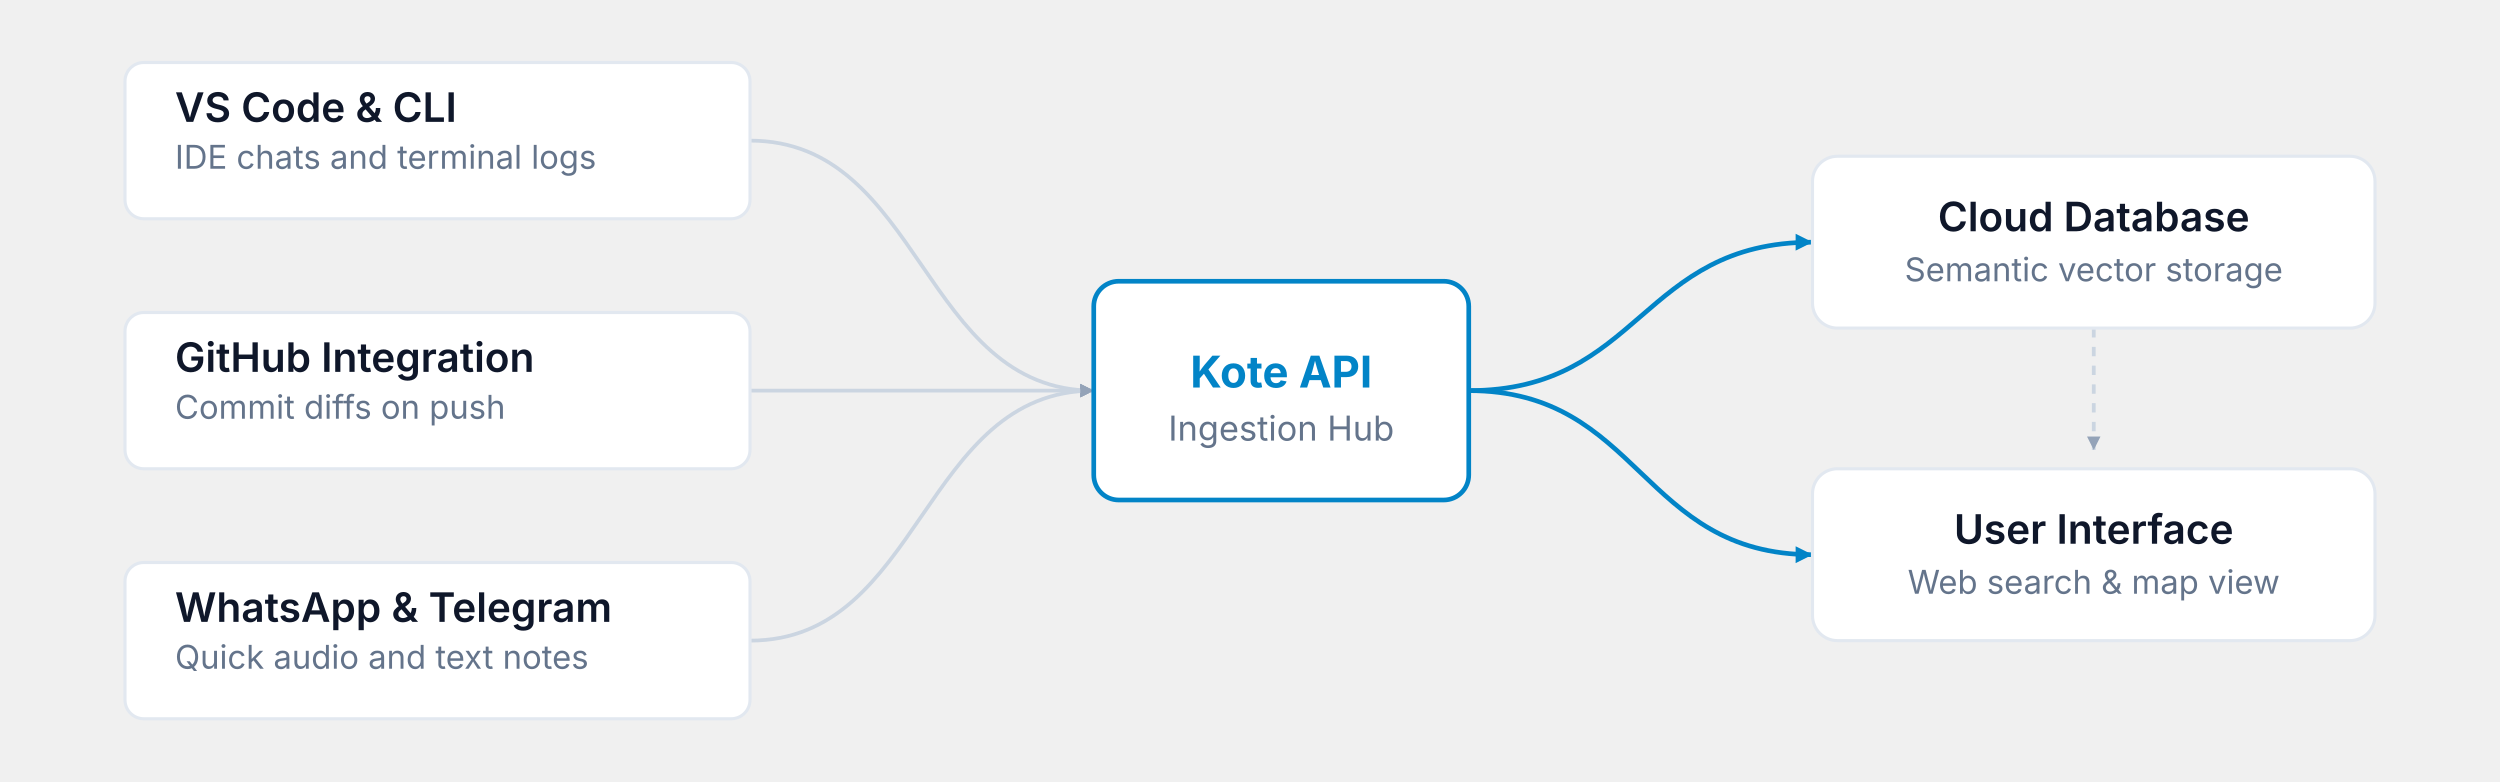
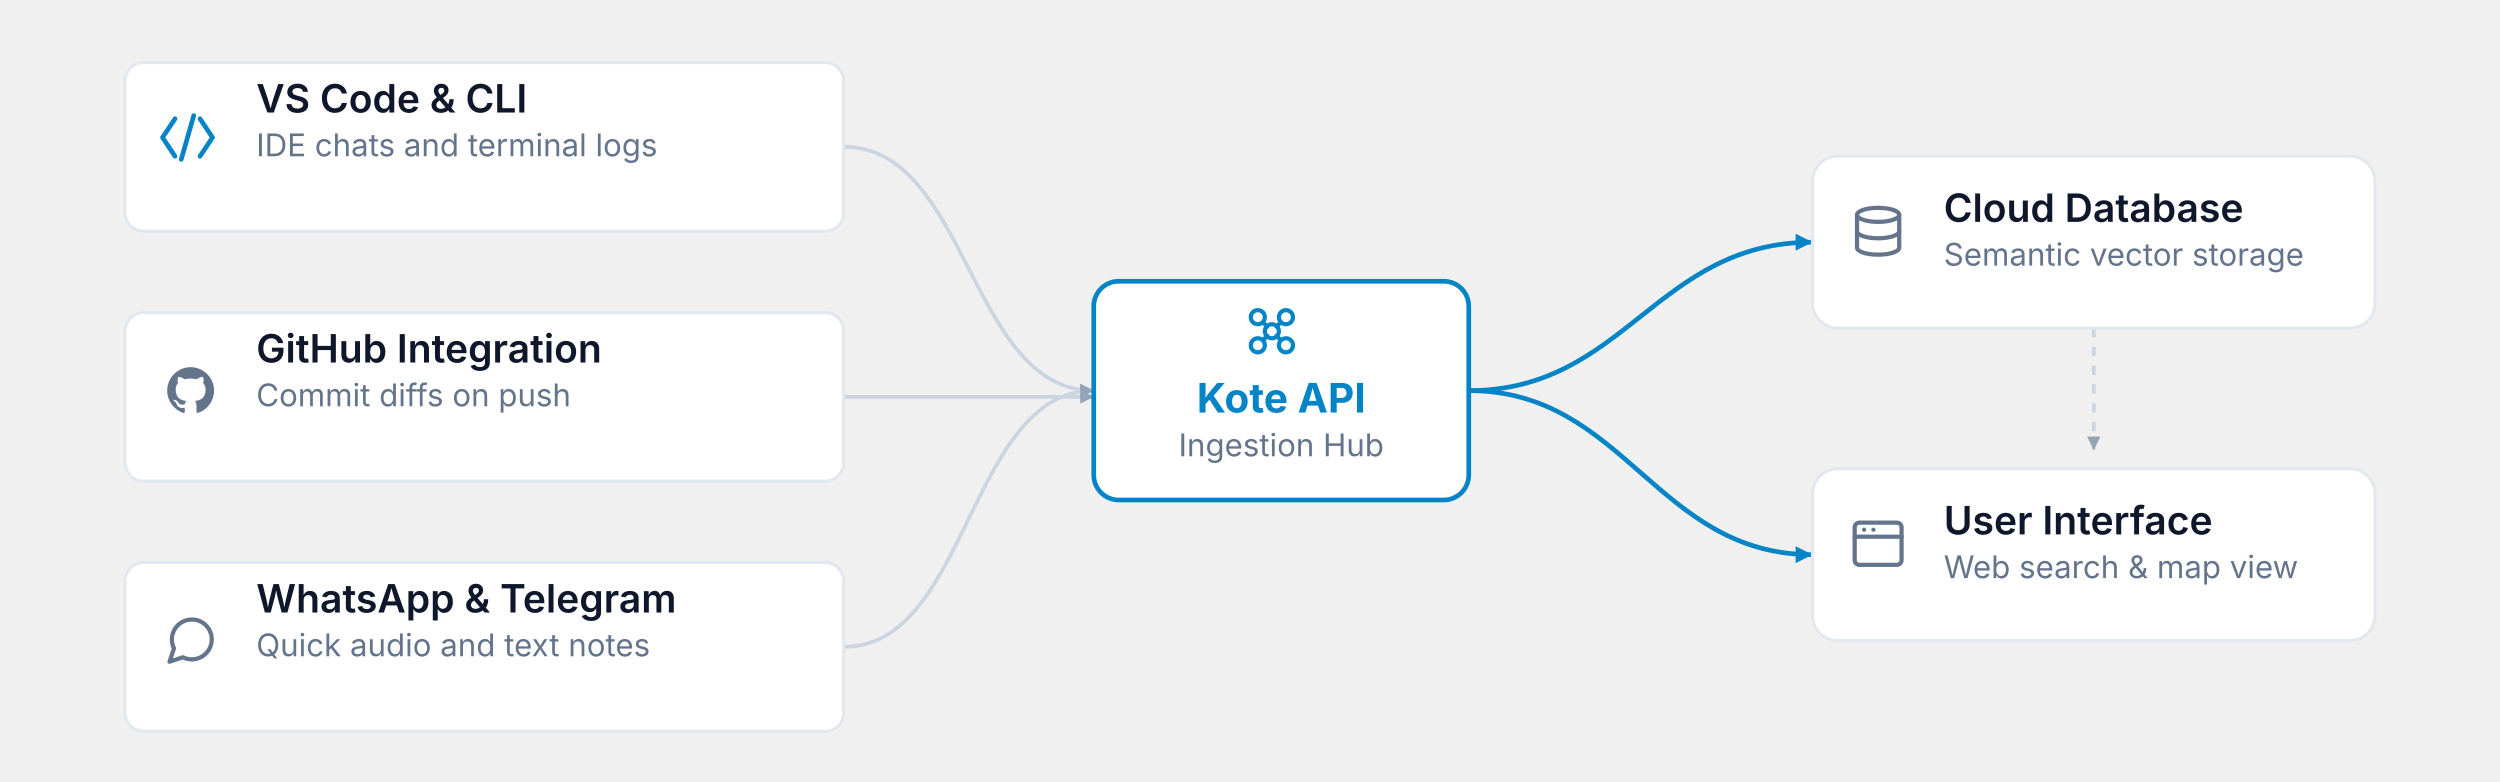
<svg xmlns="http://www.w3.org/2000/svg" viewBox="0 0 800 250" width="100%" height="100%">
  <defs>
    <marker id="arrow-cyan" viewBox="0 0 10 10" refX="6" refY="5" markerWidth="6" markerHeight="6" orient="auto-start-reverse">
      <path d="M 0 2 L 6 5 L 0 8 z" fill="#0284c7" />
    </marker>
    <marker id="arrow-gray" viewBox="0 0 10 10" refX="6" refY="5" markerWidth="6" markerHeight="6" orient="auto-start-reverse">
      <path d="M 0 2 L 6 5 L 0 8 z" fill="#94a3b8" />
    </marker>
  </defs>
  <g fill="none" stroke="#cbd5e1" stroke-width="1.2">
-     <path d="M 240,45 C 295,45 295,125 350,125" marker-end="url(#arrow-gray)" />
-     <path d="M 240,125 L 350,125" marker-end="url(#arrow-gray)" />
-     <path d="M 240,205 C 295,205 295,125 350,125" marker-end="url(#arrow-gray)" />
+     <path d="M 270,47 C 310,47 310,125 350,125" marker-end="url(#arrow-gray)" />
+     <path d="M 270,127 L 350,127" marker-end="url(#arrow-gray)" />
+     <path d="M 270,207 C 310,207 310,125 350,125" marker-end="url(#arrow-gray)" />
  </g>
  <g fill="none" stroke="#0284c7" stroke-width="1.5">
-     <path d="M 470,125 C 525,125 525,77.5 580,77.5" marker-end="url(#arrow-cyan)" />
-     <path d="M 470,125 C 525,125 525,177.5 580,177.5" marker-end="url(#arrow-cyan)" />
+     <path d="M 470,125 C 520,125 530,77.5 580,77.5" marker-end="url(#arrow-cyan)" />
+     <path d="M 470,125 C 520,125 530,177.5 580,177.5" marker-end="url(#arrow-cyan)" />
  </g>
  <path d="M 670,105 L 670,144" fill="none" stroke="#cbd5e1" stroke-width="1.2" stroke-dasharray="3 3" marker-end="url(#arrow-gray)" />
  <g font-family="system-ui, -apple-system, sans-serif">
-     <rect x="40" y="20" width="200" height="50" rx="6" fill="#ffffff" stroke="#e2e8f0" stroke-width="1" />
-     <text x="56" y="39" font-size="13" font-weight="600" fill="#0f172a">VS Code &amp; CLI</text>
-     <text x="56" y="54" font-size="10.5" fill="#64748b">IDE chats and terminal logs</text>
-     <rect x="40" y="100" width="200" height="50" rx="6" fill="#ffffff" stroke="#e2e8f0" stroke-width="1" />
-     <text x="56" y="119" font-size="13" font-weight="600" fill="#0f172a">GitHub Integration</text>
-     <text x="56" y="134" font-size="10.5" fill="#64748b">Commit diffs on push</text>
-     <rect x="40" y="180" width="200" height="50" rx="6" fill="#ffffff" stroke="#e2e8f0" stroke-width="1" />
-     <text x="56" y="199" font-size="13" font-weight="600" fill="#0f172a">WhatsApp &amp; Telegram</text>
-     <text x="56" y="214" font-size="10.5" fill="#64748b">Quick audio and text notes</text>
+     <rect x="40" y="20" width="230" height="54" rx="6" fill="#ffffff" stroke="#e2e8f0" stroke-width="1" />
+     <g transform="translate(52, 36)" stroke="#0284c7" stroke-width="1.5" fill="none" stroke-linecap="round" stroke-linejoin="round">
+       <path d="M 4,2 L 0,8 L 4,14" />
+       <path d="M 12,2 L 16,8 L 12,14" />
+       <path d="M 10,1 L 6,15" />
+     </g>
+     <text x="82" y="36" font-size="12.5" font-weight="600" fill="#0f172a">VS Code &amp; CLI</text>
+     <text x="82" y="50" font-size="10" fill="#64748b">IDE chats and terminal logs</text>
+     <rect x="40" y="100" width="230" height="54" rx="6" fill="#ffffff" stroke="#e2e8f0" stroke-width="1" />
+     <g transform="translate(52, 116) scale(0.75)" fill="#64748b">
+       <path d="M12 2A10 10 0 0 0 2 12c0 4.42 2.87 8.17 6.84 9.5.5.08.66-.23.66-.5v-1.69c-2.77.6-3.36-1.34-3.36-1.34-.46-1.16-1.11-1.47-1.11-1.47-.9-.62.07-.6.07-.6 1 .07 1.53 1.03 1.53 1.03.9 1.52 2.34 1.07 2.91.83.09-.65.35-1.09.63-1.34-2.22-.25-4.55-1.11-4.55-4.92 0-1.11.38-2 1.03-2.71-.1-.25-.45-1.29.1-2.64 0 0 .84-.27 2.75 1.02.79-.22 1.65-.33 2.5-.33.85 0 1.71.11 2.5.33 1.91-1.29 2.75-1.02 2.75-1.02.55 1.35.2 2.39.1 2.64.65.71 1.03 1.6 1.03 2.71 0 3.82-2.34 4.66-4.57 4.91.36.31.69.92.69 1.85V21c0 .27.16.59.67.5C19.14 20.16 22 16.42 22 12A10 10 0 0 0 12 2z" />
+     </g>
+     <text x="82" y="116" font-size="12.5" font-weight="600" fill="#0f172a">GitHub Integration</text>
+     <text x="82" y="130" font-size="10" fill="#64748b">Commit diffs on push</text>
+     <rect x="40" y="180" width="230" height="54" rx="6" fill="#ffffff" stroke="#e2e8f0" stroke-width="1" />
+     <g transform="translate(52, 196) scale(0.75)" stroke="#64748b" stroke-width="1.8" fill="none" stroke-linecap="round" stroke-linejoin="round">
+       <path d="M21 11.5a8.38 8.38 0 0 1-.9 3.8 8.5 8.5 0 0 1-7.6 4.7 8.38 8.38 0 0 1-3.8-.9L3 21l1.9-5.7a8.38 8.38 0 0 1-.9-3.8 8.5 8.5 0 0 1 4.7-7.6 8.38 8.38 0 0 1 3.8-.9h.5a8.48 8.48 0 0 1 8 8v.5z" />
+     </g>
+     <text x="82" y="196" font-size="12.5" font-weight="600" fill="#0f172a">WhatsApp &amp; Telegram</text>
+     <text x="82" y="210" font-size="10" fill="#64748b">Quick audio and text notes</text>
  </g>
  <g font-family="system-ui, -apple-system, sans-serif">
    <rect x="350" y="90" width="120" height="70" rx="8" fill="#ffffff" stroke="#0284c7" stroke-width="1.5" />
-     <text x="410" y="124" font-size="14" font-weight="bold" fill="#0284c7" text-anchor="middle">Kote API</text>
-     <text x="410" y="141" font-size="11" fill="#64748b" text-anchor="middle">Ingestion Hub</text>
+     <g transform="translate(398, 97) scale(0.75)" stroke="#0284c7" stroke-width="1.8" fill="none" stroke-linecap="round" stroke-linejoin="round">
+       <circle cx="12" cy="12" r="3" />
+       <circle cx="6" cy="6" r="3" />
+       <circle cx="18" cy="6" r="3" />
+       <circle cx="6" cy="18" r="3" />
+       <circle cx="18" cy="18" r="3" />
+       <line x1="8.5" y1="8.5" x2="10" y2="10" />
+       <line x1="15.5" y1="8.5" x2="14" y2="10" />
+       <line x1="8.5" y1="15.5" x2="10" y2="14" />
+       <line x1="15.5" y1="15.5" x2="14" y2="14" />
+     </g>
+     <text x="410" y="132" font-size="13" font-weight="bold" fill="#0284c7" text-anchor="middle">Kote API</text>
+     <text x="410" y="146" font-size="10" fill="#64748b" text-anchor="middle">Ingestion Hub</text>
  </g>
  <g font-family="system-ui, -apple-system, sans-serif">
    <rect x="580" y="50" width="180" height="55" rx="8" fill="#ffffff" stroke="#e2e8f0" stroke-width="1" />
-     <text x="670" y="74" font-size="13" font-weight="600" fill="#0f172a" text-anchor="middle">Cloud Database</text>
-     <text x="670" y="90" font-size="10.5" fill="#64748b" text-anchor="middle">Semantic vector storage</text>
+     <g transform="translate(592, 65) scale(0.75)" stroke="#64748b" stroke-width="1.8" fill="none" stroke-linecap="round" stroke-linejoin="round">
+       <ellipse cx="12" cy="5" rx="9" ry="3" />
+       <path d="M3 5v14c0 1.66 4 3 9 3s9-1.34 9-3V5" />
+       <path d="M3 12c0 1.66 4 3 9 3s9-1.34 9-3" />
+     </g>
+     <text x="622" y="71" font-size="12.5" font-weight="600" fill="#0f172a">Cloud Database</text>
+     <text x="622" y="85" font-size="10" fill="#64748b">Semantic vector storage</text>
    <rect x="580" y="150" width="180" height="55" rx="8" fill="#ffffff" stroke="#e2e8f0" stroke-width="1" />
-     <text x="670" y="174" font-size="13" font-weight="600" fill="#0f172a" text-anchor="middle">User Interface</text>
-     <text x="670" y="190" font-size="10.5" fill="#64748b" text-anchor="middle">Web search &amp; map view</text>
+     <g transform="translate(592, 165) scale(0.75)" stroke="#64748b" stroke-width="1.8" fill="none" stroke-linecap="round" stroke-linejoin="round">
+       <rect x="2" y="3" width="20" height="18" rx="2" ry="2" />
+       <line x1="2" y1="9" x2="22" y2="9" />
+       <line x1="6" y1="6" x2="6.01" y2="6" />
+       <line x1="10" y1="6" x2="10.01" y2="6" />
+     </g>
+     <text x="622" y="171" font-size="12.5" font-weight="600" fill="#0f172a">User Interface</text>
+     <text x="622" y="185" font-size="10" fill="#64748b">Web search &amp; map view</text>
  </g>
</svg>
